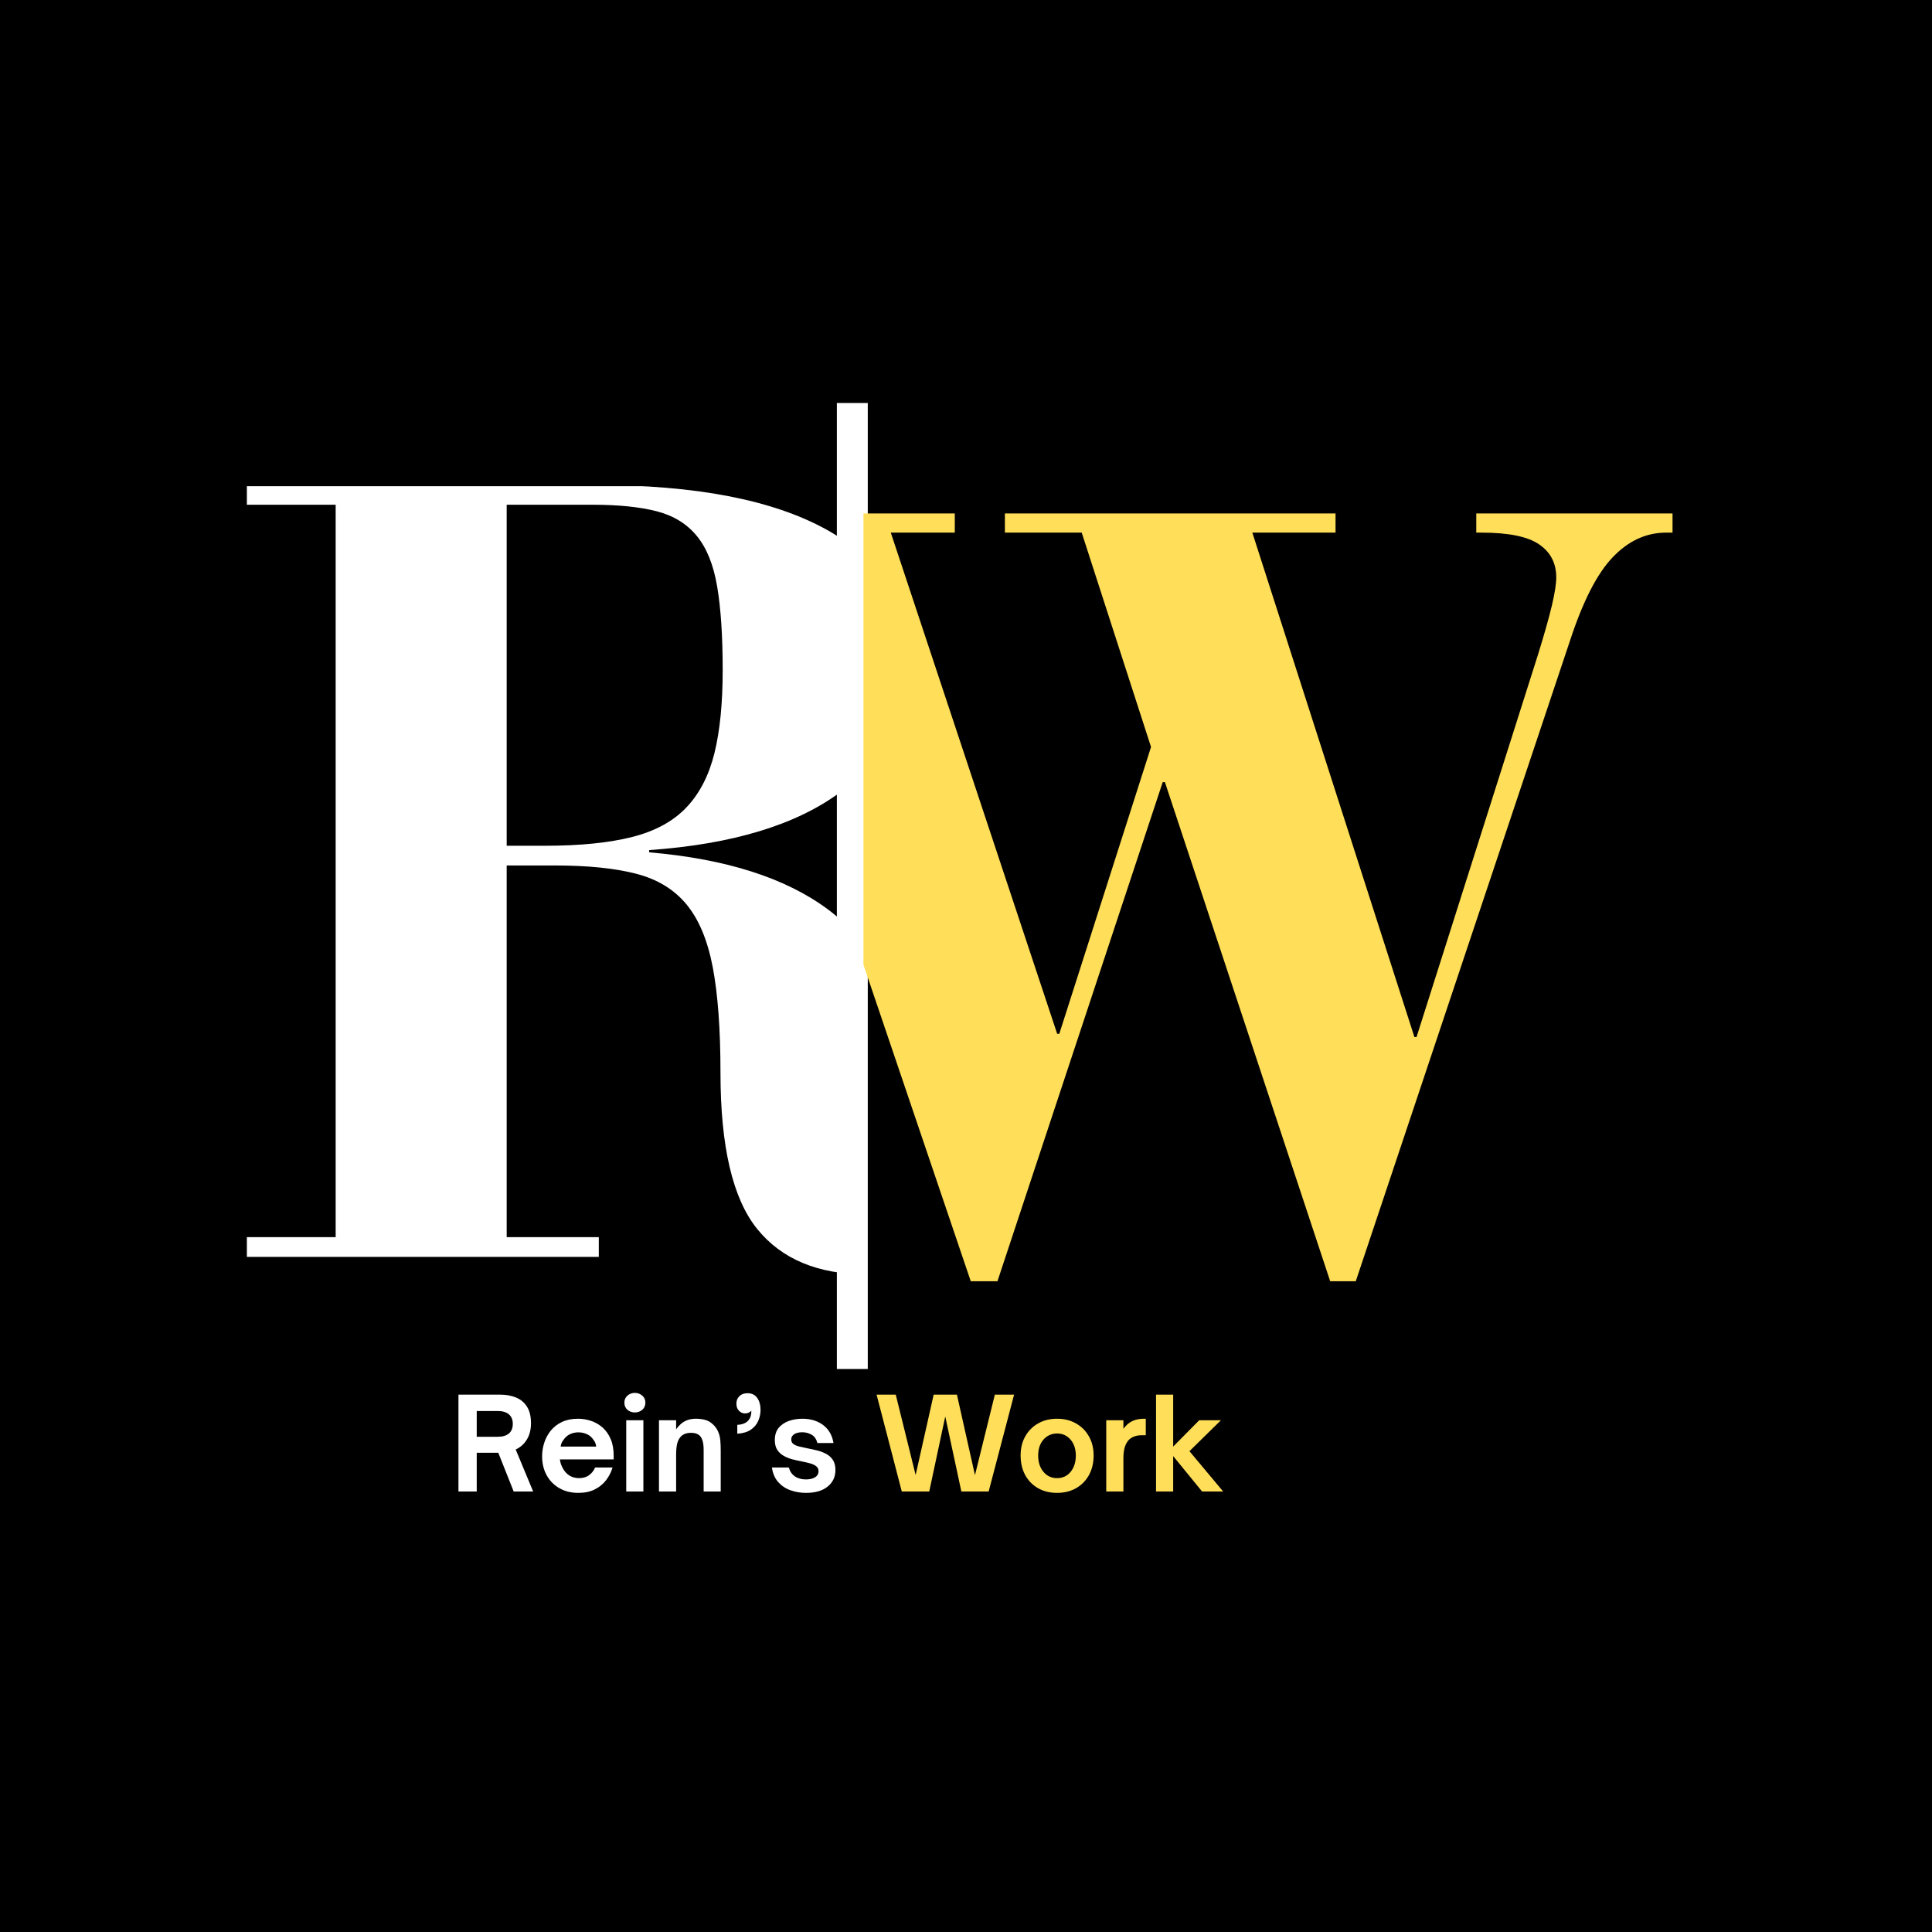
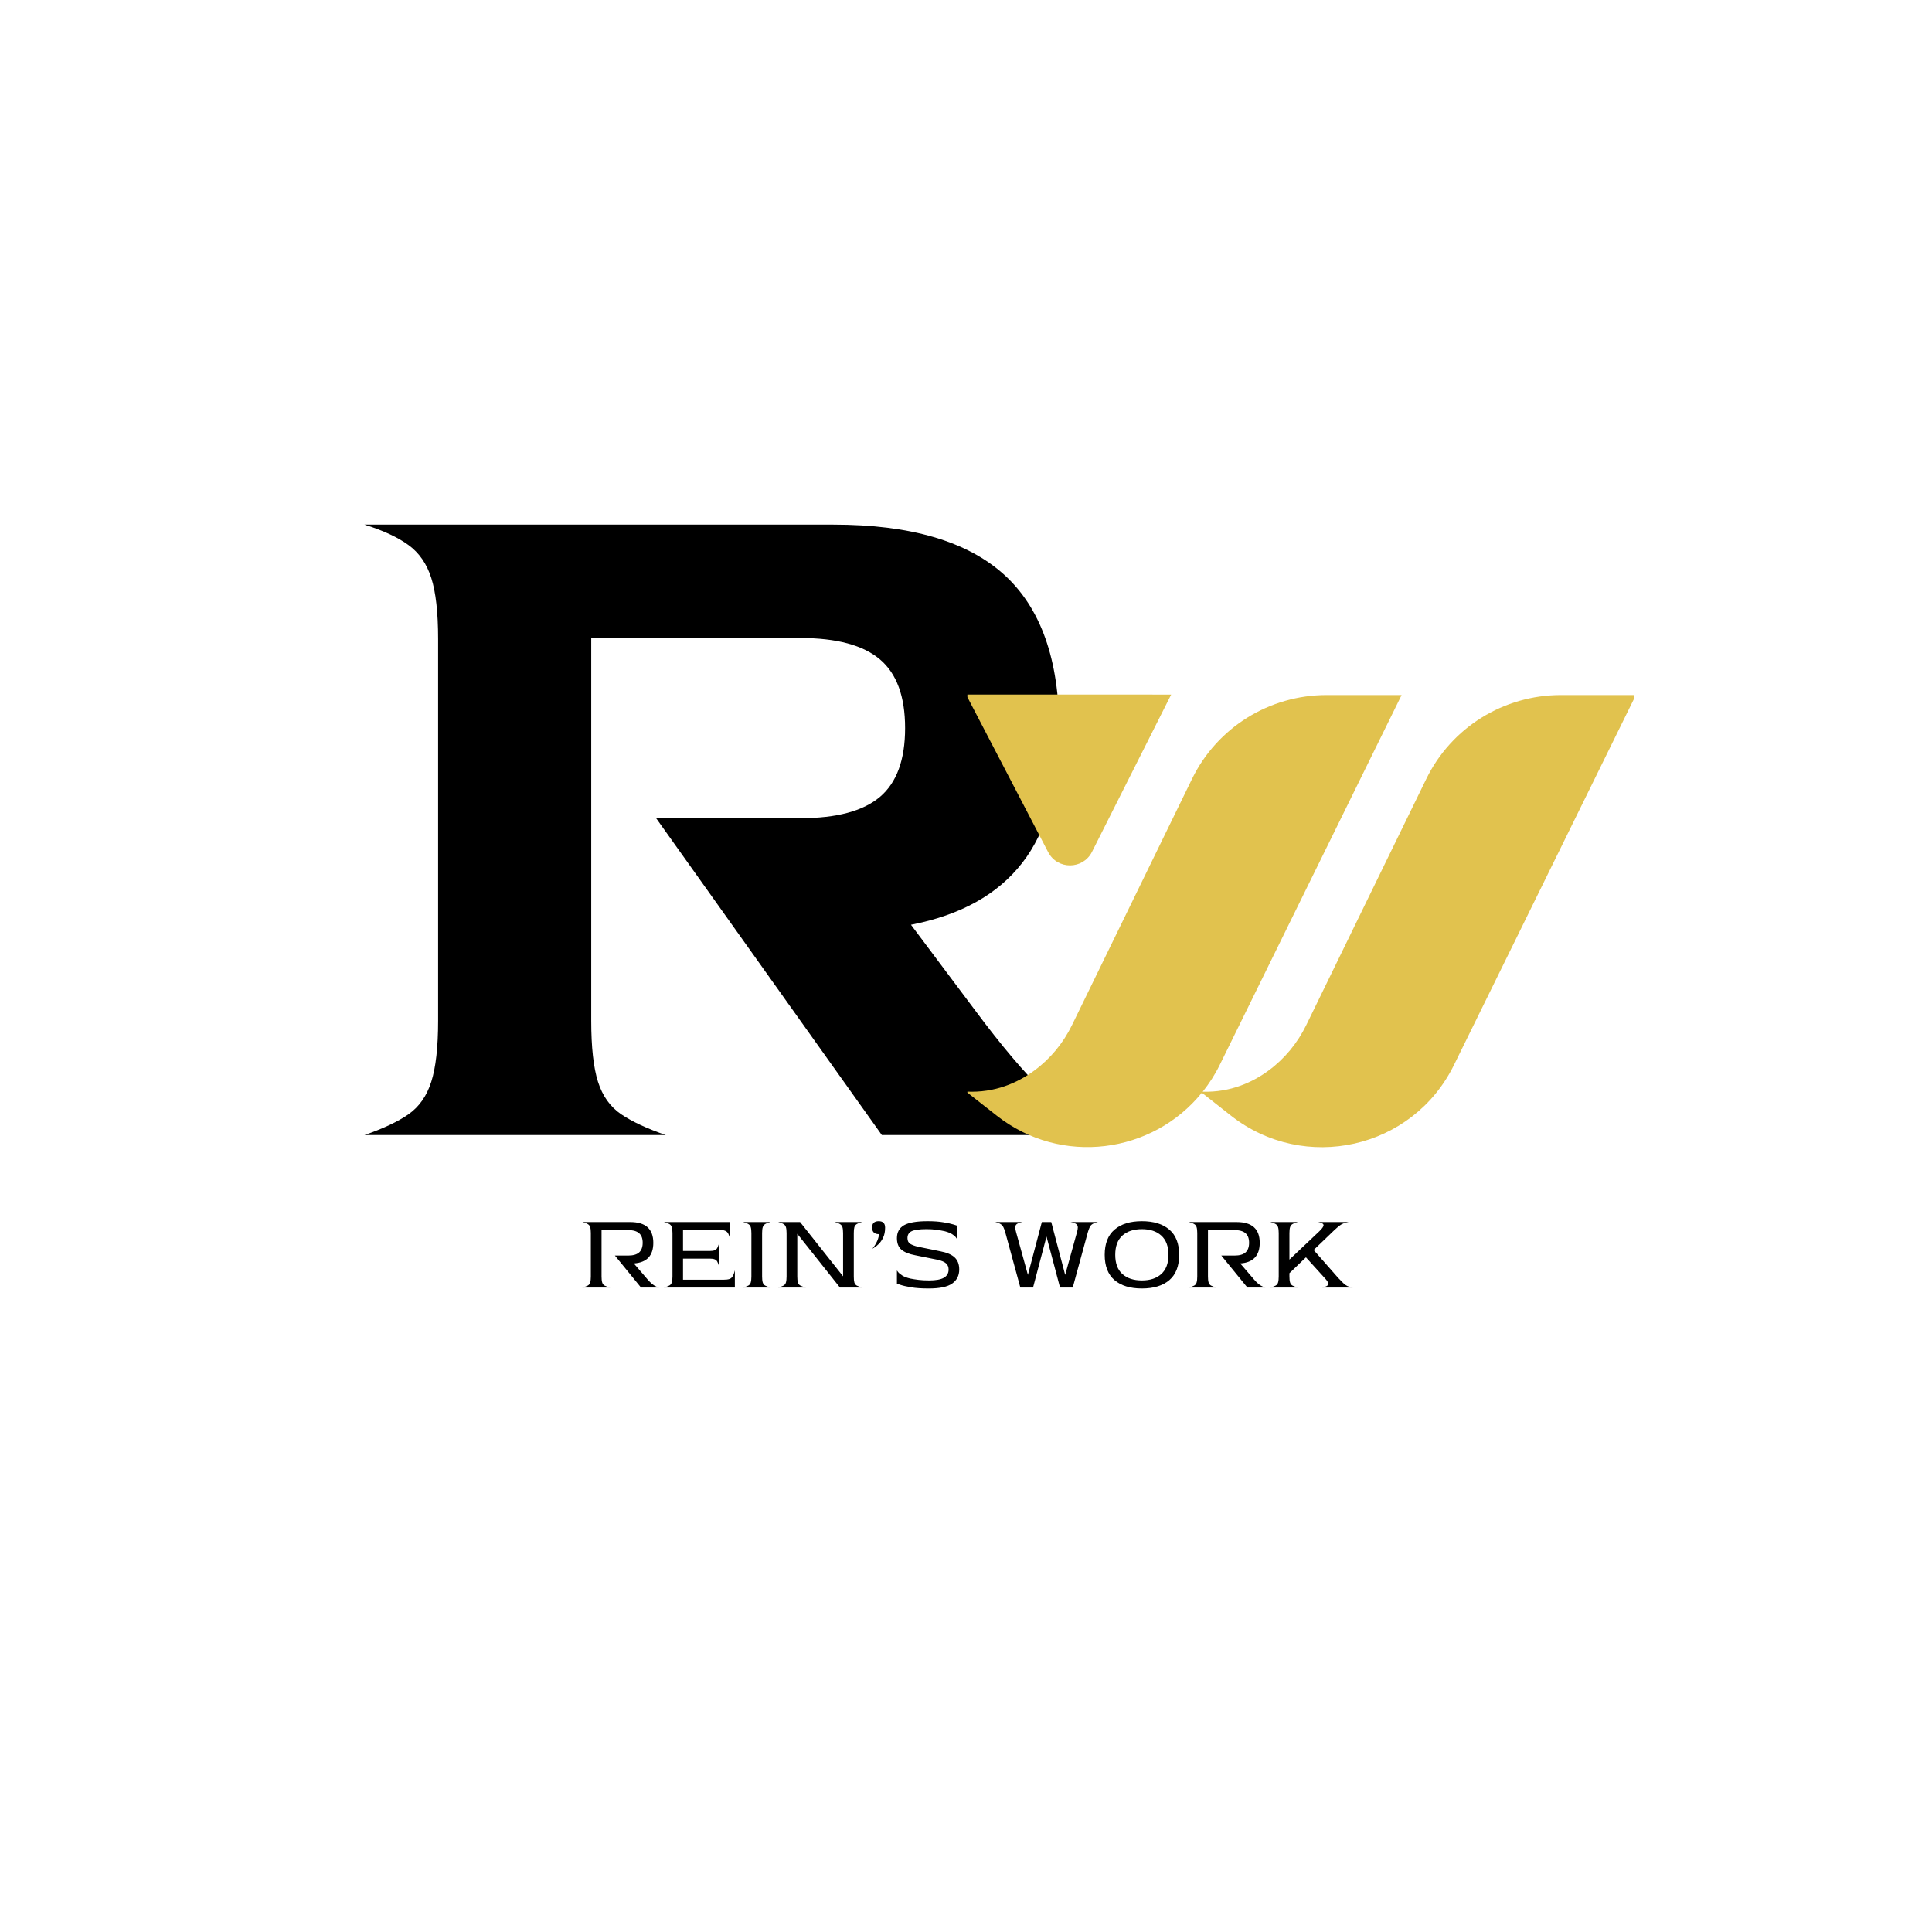
<svg xmlns="http://www.w3.org/2000/svg" width="500" zoomAndPan="magnify" viewBox="0 0 375 375" height="500" preserveAspectRatio="xMidYMid meet" version="1.0">
  <defs>
    <g />
-     <clipPath id="d3c379376a">
-       <path d="M 162.434 78.215 L 168.434 78.215 L 168.434 265.715 L 162.434 265.715 Z M 162.434 78.215 " clip-rule="nonzero" />
-     </clipPath>
-     <clipPath id="7eca437775">
-       <path d="M 47 94.371 L 165 94.371 L 165 248 L 47 248 Z M 47 94.371 " clip-rule="nonzero" />
-     </clipPath>
-     <clipPath id="bce6bb404b">
-       <path d="M 167.594 99 L 325 99 L 325 249 L 167.594 249 Z M 167.594 99 " clip-rule="nonzero" />
+     <clipPath id="13f8cbd297">
+       <path d="M 187.77 134.797 L 317.25 134.797 L 317.25 223 L 187.77 223 Z M 187.77 134.797 " clip-rule="nonzero" />
    </clipPath>
  </defs>
  <rect x="-37.5" width="450" fill="#ffffff" y="-37.5" height="450" fill-opacity="1" />
-   <rect x="-37.5" width="450" fill="#000000" y="-37.5" height="450" fill-opacity="1" />
-   <g clip-path="url(#d3c379376a)">
-     <path fill="#ffffff" d="M 162.434 78.215 L 168.434 78.215 L 168.434 265.715 L 162.434 265.715 Z M 162.434 78.215 " fill-opacity="1" fill-rule="nonzero" />
-   </g>
-   <g clip-path="url(#7eca437775)">
-     <path fill="#ffffff" d="M 115.582 94.141 C 135.016 94.141 149.945 97.016 160.371 102.766 C 170.801 108.512 176.02 117.34 176.02 129.258 C 176.02 139.191 171.723 147.352 163.137 153.734 C 154.559 160.113 142.18 163.867 126.008 165.004 L 126.008 165.438 C 140.91 166.707 152.469 170.398 160.691 176.508 C 168.922 182.605 173.039 191.828 173.039 204.164 C 173.039 208.277 173.109 211.93 173.254 215.129 C 173.395 218.316 173.609 221.117 173.898 223.523 C 174.461 229.766 175.52 234.023 177.082 236.301 C 178.641 238.566 181.266 239.695 184.953 239.695 C 186.09 239.695 187.367 239.418 188.781 238.852 C 190.203 238.277 191.488 237.637 192.625 236.93 L 194.102 240.129 C 190.418 242.969 186.203 244.879 181.449 245.863 C 176.691 246.855 172.258 247.355 168.148 247.355 C 158.777 247.355 151.719 244.41 146.961 238.527 C 142.215 232.648 139.844 222.539 139.844 208.211 C 139.844 199.836 139.344 193.027 138.352 187.777 C 137.355 182.527 135.652 178.449 133.246 175.539 C 130.836 172.629 127.574 170.645 123.453 169.586 C 119.34 168.523 114.094 167.988 107.711 167.988 L 98.348 167.988 L 98.348 240.129 L 116.227 240.129 L 116.227 243.957 L 47.918 243.957 L 47.918 240.129 L 65.152 240.129 L 65.152 97.969 L 47.918 97.969 L 47.918 94.141 Z M 98.348 164.16 L 105.789 164.16 C 112.602 164.16 118.246 163.59 122.715 162.453 C 127.184 161.316 130.695 159.402 133.246 156.703 C 135.801 154.008 137.605 150.5 138.676 146.172 C 139.738 141.848 140.273 136.492 140.273 130.105 C 140.273 123.441 139.914 118.02 139.199 113.836 C 138.492 109.648 137.176 106.379 135.262 104.043 C 133.355 101.699 130.766 100.102 127.496 99.246 C 124.238 98.398 120.055 97.969 114.953 97.969 L 98.348 97.969 Z M 98.348 164.16 " fill-opacity="1" fill-rule="nonzero" />
-   </g>
-   <g clip-path="url(#bce6bb404b)">
-     <path fill="#ffde59" d="M 185.324 99.656 L 185.324 103.383 L 172.902 103.383 L 205.199 200.664 L 205.609 200.664 L 223.414 144.992 L 209.961 103.383 L 195.047 103.383 L 195.047 99.656 L 259.227 99.656 L 259.227 103.383 L 243.078 103.383 L 274.535 201.289 L 274.949 201.289 L 298.551 126.977 C 299.789 122.98 300.684 119.805 301.234 117.461 C 301.789 115.109 302.066 113.316 302.066 112.074 C 302.066 109.316 300.961 107.18 298.75 105.668 C 296.547 104.145 292.824 103.383 287.578 103.383 L 286.543 103.383 L 286.543 99.656 L 324.637 99.656 L 324.637 103.383 L 323.391 103.383 C 319.523 103.383 316.074 104.973 313.039 108.148 C 310.004 111.316 307.246 116.695 304.762 124.281 L 263.152 248.695 L 258.191 248.695 L 226.109 151.812 L 225.684 151.812 L 193.602 248.695 L 188.426 248.695 L 139.164 103.383 L 125.496 103.383 L 125.496 99.656 Z M 185.324 99.656 " fill-opacity="1" fill-rule="nonzero" />
-   </g>
-   <g fill="#ffffff" fill-opacity="1">
-     <g transform="translate(87.3142, 289.5004)">
+   <rect x="-37.5" width="450" fill="#ffffff" y="-37.5" height="450" fill-opacity="1" />
+   <g fill="#000000" fill-opacity="1">
+     <g transform="translate(64.16312, 220.3088)">
      <g>
-         <path d="M 12.781 -8.156 L 16.172 0 L 12.391 0 L 9.406 -7.516 L 5.219 -7.516 L 5.219 0 L 1.672 0 L 1.672 -18.797 L 9.781 -18.797 C 10.969 -18.797 12.008 -18.602 12.906 -18.219 C 13.801 -17.832 14.5 -17.234 15 -16.422 C 15.5 -15.609 15.75 -14.551 15.75 -13.25 C 15.75 -12.02 15.484 -10.969 14.953 -10.094 C 14.43 -9.227 13.707 -8.582 12.781 -8.156 Z M 9.297 -15.625 L 5.219 -15.625 L 5.219 -10.625 L 9.297 -10.625 C 10.242 -10.625 10.969 -10.836 11.469 -11.266 C 11.969 -11.691 12.219 -12.316 12.219 -13.141 C 12.219 -13.941 11.961 -14.555 11.453 -14.984 C 10.941 -15.41 10.223 -15.625 9.297 -15.625 Z M 9.297 -15.625 " />
+         <path d="M 6.578 -118.484 L 97.609 -118.484 C 112.523 -118.484 123.555 -115.254 130.703 -108.797 C 137.848 -102.336 141.422 -92.273 141.422 -78.609 C 141.422 -67.578 139.035 -58.988 134.266 -52.844 C 129.504 -46.695 122.301 -42.688 112.656 -40.812 L 125.062 -24.266 C 130.195 -17.367 134.676 -12.07 138.5 -8.375 C 142.332 -4.676 146.691 -1.883 151.578 0 L 107 0 L 63.188 -61.5 L 91.203 -61.5 C 98.223 -61.5 103.363 -62.875 106.625 -65.625 C 109.883 -68.383 111.516 -72.836 111.516 -78.984 C 111.516 -85.129 109.883 -89.578 106.625 -92.328 C 103.363 -95.086 98.223 -96.469 91.203 -96.469 L 50.594 -96.469 L 50.594 -22.188 C 50.594 -17.051 51.031 -13.102 51.906 -10.344 C 52.781 -7.582 54.281 -5.477 56.406 -4.031 C 58.539 -2.594 61.426 -1.25 65.062 0 L 6.578 0 C 10.211 -1.25 13.062 -2.594 15.125 -4.031 C 17.195 -5.477 18.672 -7.582 19.547 -10.344 C 20.43 -13.102 20.875 -17.051 20.875 -22.188 L 20.875 -96.281 C 20.875 -101.426 20.43 -105.375 19.547 -108.125 C 18.672 -110.883 17.195 -113.016 15.125 -114.516 C 13.062 -116.023 10.211 -117.348 6.578 -118.484 Z M 6.578 -118.484 " />
      </g>
    </g>
  </g>
-   <g fill="#ffffff" fill-opacity="1">
-     <g transform="translate(104.2862, 289.5004)">
+   <g clip-path="url(#13f8cbd297)">
+     <path fill="#e1c24e" d="M 233.277 212.098 L 238.922 216.539 C 253.199 227.766 274.191 223.039 282.203 206.738 L 317.52 134.906 L 302.98 134.906 C 291.859 134.906 281.711 141.191 276.84 151.188 L 253.551 198.953 C 251.855 202.434 249.375 205.465 246.262 207.766 C 243.137 210.074 238.848 212.051 233.445 211.898 C 234.695 210.32 235.801 208.633 236.73 206.738 L 272.051 134.906 L 257.512 134.906 C 246.391 134.906 236.242 141.191 231.371 151.188 L 208.082 198.953 C 206.387 202.434 203.906 205.465 200.793 207.766 C 197.582 210.137 193.145 212.16 187.523 211.879 L 193.457 216.539 C 205.996 226.402 223.727 223.906 233.277 212.098 Z M 203.445 165.398 L 187.508 134.805 L 227.324 134.816 L 211.957 165.34 C 210.203 168.82 205.246 168.855 203.445 165.398 Z M 203.445 165.398 " fill-opacity="1" fill-rule="nonzero" />
+   </g>
+   <g fill="#000000" fill-opacity="1">
+     <g transform="translate(112.3061, 249.9052)">
      <g>
-         <path d="M 7.984 0.266 C 6.566 0.266 5.328 -0.039 4.266 -0.656 C 3.211 -1.27 2.395 -2.109 1.812 -3.172 C 1.227 -4.242 0.938 -5.461 0.938 -6.828 C 0.938 -7.734 1.078 -8.617 1.359 -9.484 C 1.641 -10.359 2.066 -11.145 2.641 -11.844 C 3.211 -12.539 3.93 -13.094 4.797 -13.5 C 5.672 -13.914 6.703 -14.125 7.891 -14.125 C 8.773 -14.125 9.629 -13.984 10.453 -13.703 C 11.285 -13.422 12.031 -12.988 12.688 -12.406 C 13.344 -11.82 13.863 -11.078 14.25 -10.172 C 14.633 -9.273 14.828 -8.203 14.828 -6.953 L 14.828 -6.234 L 4.391 -6.234 C 4.422 -5.941 4.484 -5.648 4.578 -5.359 C 4.68 -5.066 4.789 -4.816 4.906 -4.609 C 5.227 -3.961 5.664 -3.461 6.219 -3.109 C 6.77 -2.766 7.398 -2.594 8.109 -2.594 C 8.898 -2.594 9.562 -2.797 10.094 -3.203 C 10.625 -3.609 11 -4.094 11.219 -4.656 L 14.609 -4.656 C 14.348 -3.77 13.93 -2.953 13.359 -2.203 C 12.785 -1.453 12.051 -0.852 11.156 -0.406 C 10.27 0.039 9.211 0.266 7.984 0.266 Z M 4.531 -8.719 L 11.438 -8.719 C 11.414 -8.906 11.367 -9.113 11.297 -9.344 C 11.223 -9.57 11.098 -9.789 10.922 -10 C 10.609 -10.5 10.191 -10.867 9.672 -11.109 C 9.148 -11.359 8.586 -11.484 7.984 -11.484 C 7.379 -11.484 6.82 -11.359 6.312 -11.109 C 5.812 -10.867 5.398 -10.5 5.078 -10 C 4.898 -9.789 4.77 -9.57 4.688 -9.344 C 4.613 -9.113 4.562 -8.906 4.531 -8.719 Z M 4.531 -8.719 " />
+         <path d="M 0.75 -12.703 L 10.031 -12.703 C 13.008 -12.703 14.5 -11.359 14.5 -8.672 C 14.5 -6.18 13.238 -4.848 10.719 -4.672 L 12.766 -2.297 C 13.18 -1.797 13.531 -1.398 13.812 -1.109 C 14.102 -0.816 14.383 -0.582 14.656 -0.406 C 14.926 -0.238 15.234 -0.102 15.578 0 L 12.109 0 L 7.047 -6.203 L 9.641 -6.203 C 10.586 -6.203 11.289 -6.406 11.75 -6.812 C 12.207 -7.227 12.438 -7.852 12.438 -8.688 C 12.438 -9.52 12.207 -10.133 11.75 -10.531 C 11.289 -10.938 10.586 -11.141 9.641 -11.141 L 4.453 -11.141 L 4.453 -2.156 C 4.453 -1.645 4.492 -1.254 4.578 -0.984 C 4.66 -0.711 4.816 -0.508 5.047 -0.375 C 5.285 -0.25 5.633 -0.125 6.094 0 L 0.75 0 C 1.207 -0.125 1.551 -0.25 1.781 -0.375 C 2.02 -0.508 2.176 -0.711 2.25 -0.984 C 2.332 -1.254 2.375 -1.645 2.375 -2.156 L 2.375 -10.547 C 2.375 -11.055 2.332 -11.441 2.25 -11.703 C 2.176 -11.973 2.02 -12.176 1.781 -12.312 C 1.551 -12.457 1.207 -12.586 0.75 -12.703 Z M 0.75 -12.703 " />
      </g>
    </g>
  </g>
-   <g fill="#ffffff" fill-opacity="1">
-     <g transform="translate(120.0513, 289.5004)">
+   <g fill="#000000" fill-opacity="1">
+     <g transform="translate(128.1195, 249.9052)">
      <g>
-         <path d="M 3.172 -15.344 C 2.617 -15.344 2.141 -15.516 1.734 -15.859 C 1.336 -16.211 1.141 -16.676 1.141 -17.25 C 1.141 -17.812 1.336 -18.266 1.734 -18.609 C 2.141 -18.961 2.617 -19.141 3.172 -19.141 C 3.734 -19.141 4.211 -18.961 4.609 -18.609 C 5.016 -18.266 5.219 -17.812 5.219 -17.25 C 5.219 -16.676 5.016 -16.211 4.609 -15.859 C 4.211 -15.516 3.734 -15.344 3.172 -15.344 Z M 4.828 0 L 1.5 0 L 1.5 -13.828 L 4.828 -13.828 Z M 4.828 0 " />
+         <path d="M 0.75 0 C 1.207 -0.125 1.551 -0.25 1.781 -0.375 C 2.02 -0.5 2.18 -0.695 2.266 -0.969 C 2.359 -1.238 2.406 -1.629 2.406 -2.141 L 2.406 -10.562 C 2.406 -11.07 2.359 -11.461 2.266 -11.734 C 2.18 -12.004 2.02 -12.203 1.781 -12.328 C 1.551 -12.461 1.207 -12.586 0.75 -12.703 L 13.609 -12.703 L 13.609 -9.375 C 13.492 -9.852 13.363 -10.223 13.219 -10.484 C 13.07 -10.754 12.859 -10.938 12.578 -11.031 C 12.305 -11.133 11.93 -11.188 11.453 -11.188 L 4.453 -11.188 L 4.453 -7.094 L 9.641 -7.094 C 10.035 -7.094 10.344 -7.133 10.562 -7.219 C 10.789 -7.301 10.969 -7.445 11.094 -7.656 C 11.219 -7.875 11.336 -8.188 11.453 -8.594 L 11.453 -4.109 C 11.336 -4.523 11.219 -4.836 11.094 -5.047 C 10.969 -5.266 10.789 -5.41 10.562 -5.484 C 10.344 -5.566 10.035 -5.609 9.641 -5.609 L 4.453 -5.609 L 4.453 -1.516 L 12.328 -1.516 C 12.816 -1.516 13.195 -1.562 13.469 -1.656 C 13.75 -1.758 13.961 -1.945 14.109 -2.219 C 14.266 -2.488 14.398 -2.859 14.516 -3.328 L 14.516 0 Z M 0.75 0 " />
      </g>
    </g>
  </g>
-   <g fill="#ffffff" fill-opacity="1">
-     <g transform="translate(126.4066, 289.5004)">
+   <g fill="#000000" fill-opacity="1">
+     <g transform="translate(143.4696, 249.9052)">
      <g>
-         <path d="M 4.828 0 L 1.5 0 L 1.5 -13.828 L 4.828 -13.828 L 4.828 -12.078 C 5.391 -12.848 5.973 -13.379 6.578 -13.672 C 7.18 -13.973 7.852 -14.125 8.594 -14.125 C 9.863 -14.125 10.82 -13.895 11.469 -13.438 C 12.113 -12.988 12.594 -12.441 12.906 -11.797 C 13.188 -11.191 13.352 -10.57 13.406 -9.938 C 13.457 -9.312 13.484 -8.648 13.484 -7.953 L 13.484 0 L 10.172 0 L 10.172 -8.016 C 10.172 -8.711 10.113 -9.281 10 -9.719 C 9.883 -10.156 9.711 -10.504 9.484 -10.766 C 9.086 -11.18 8.504 -11.391 7.734 -11.391 C 6.797 -11.391 6.098 -11.109 5.641 -10.547 C 5.359 -10.211 5.148 -9.773 5.016 -9.234 C 4.891 -8.691 4.828 -7.961 4.828 -7.047 Z M 4.828 0 " />
+         <path d="M 0.75 0 C 1.207 -0.125 1.551 -0.25 1.781 -0.375 C 2.02 -0.508 2.176 -0.711 2.25 -0.984 C 2.332 -1.254 2.375 -1.645 2.375 -2.156 L 2.375 -10.547 C 2.375 -11.055 2.332 -11.441 2.25 -11.703 C 2.176 -11.973 2.02 -12.176 1.781 -12.312 C 1.551 -12.457 1.207 -12.586 0.75 -12.703 L 6.094 -12.703 C 5.633 -12.586 5.285 -12.457 5.047 -12.312 C 4.816 -12.176 4.66 -11.973 4.578 -11.703 C 4.492 -11.441 4.453 -11.055 4.453 -10.547 L 4.453 -2.156 C 4.453 -1.645 4.492 -1.254 4.578 -0.984 C 4.66 -0.711 4.816 -0.508 5.047 -0.375 C 5.285 -0.25 5.633 -0.125 6.094 0 Z M 0.75 0 " />
      </g>
    </g>
  </g>
-   <g fill="#ffffff" fill-opacity="1">
-     <g transform="translate(141.3094, 289.5004)">
+   <g fill="#000000" fill-opacity="1">
+     <g transform="translate(150.2985, 249.9052)">
      <g>
-         <path d="M 1.797 -11.219 L 1.797 -12.938 C 2.586 -12.969 3.211 -13.164 3.672 -13.531 C 4.129 -13.906 4.398 -14.395 4.484 -15 C 4.504 -15.113 4.516 -15.227 4.516 -15.344 C 4.516 -15.469 4.516 -15.586 4.516 -15.703 C 4.242 -15.336 3.832 -15.156 3.281 -15.156 C 2.863 -15.156 2.484 -15.32 2.141 -15.656 C 1.797 -16 1.625 -16.461 1.625 -17.047 C 1.625 -17.641 1.816 -18.125 2.203 -18.5 C 2.586 -18.883 3.109 -19.078 3.766 -19.078 C 4.609 -19.078 5.242 -18.77 5.672 -18.156 C 6.098 -17.551 6.312 -16.766 6.312 -15.797 C 6.312 -15.109 6.164 -14.422 5.875 -13.734 C 5.594 -13.055 5.117 -12.484 4.453 -12.016 C 3.797 -11.555 2.91 -11.289 1.797 -11.219 Z M 1.797 -11.219 " />
+         <path d="M 0.75 0 C 1.207 -0.125 1.551 -0.25 1.781 -0.375 C 2.02 -0.508 2.176 -0.711 2.25 -0.984 C 2.332 -1.254 2.375 -1.645 2.375 -2.156 L 2.375 -10.547 C 2.375 -11.055 2.332 -11.441 2.25 -11.703 C 2.176 -11.973 2.02 -12.176 1.781 -12.312 C 1.551 -12.457 1.207 -12.586 0.75 -12.703 L 5 -12.703 L 13.344 -2.172 L 13.344 -10.547 C 13.344 -11.055 13.301 -11.441 13.219 -11.703 C 13.133 -11.973 12.973 -12.176 12.734 -12.312 C 12.504 -12.457 12.16 -12.586 11.703 -12.703 L 17.047 -12.703 C 16.586 -12.586 16.238 -12.457 16 -12.312 C 15.77 -12.176 15.613 -11.973 15.531 -11.703 C 15.457 -11.441 15.422 -11.055 15.422 -10.547 L 15.422 -2.156 C 15.422 -1.645 15.457 -1.254 15.531 -0.984 C 15.613 -0.711 15.77 -0.508 16 -0.375 C 16.238 -0.25 16.586 -0.125 17.047 0 L 12.734 0 L 4.453 -10.422 L 4.453 -2.156 C 4.453 -1.645 4.492 -1.254 4.578 -0.984 C 4.66 -0.711 4.816 -0.508 5.047 -0.375 C 5.285 -0.25 5.633 -0.125 6.094 0 Z M 0.75 0 " />
      </g>
    </g>
  </g>
-   <g fill="#ffffff" fill-opacity="1">
-     <g transform="translate(148.9703, 289.5004)">
+   <g fill="#000000" fill-opacity="1">
+     <g transform="translate(168.0659, 249.9052)">
      <g>
-         <path d="M 7.484 0.266 C 6.43 0.266 5.43 0.098 4.484 -0.234 C 3.535 -0.566 2.734 -1.098 2.078 -1.828 C 1.43 -2.566 1.023 -3.508 0.859 -4.656 L 4.141 -4.656 C 4.348 -3.906 4.738 -3.332 5.312 -2.938 C 5.895 -2.539 6.613 -2.344 7.469 -2.344 C 8.176 -2.344 8.758 -2.477 9.219 -2.75 C 9.676 -3.031 9.906 -3.426 9.906 -3.938 C 9.906 -4.352 9.754 -4.676 9.453 -4.906 C 9.148 -5.145 8.75 -5.332 8.25 -5.469 C 7.758 -5.602 7.219 -5.727 6.625 -5.844 C 6.031 -5.957 5.426 -6.094 4.812 -6.25 C 4.195 -6.414 3.633 -6.645 3.125 -6.938 C 2.613 -7.227 2.203 -7.613 1.891 -8.094 C 1.578 -8.582 1.422 -9.211 1.422 -9.984 C 1.422 -10.953 1.664 -11.738 2.156 -12.344 C 2.656 -12.945 3.312 -13.395 4.125 -13.688 C 4.938 -13.977 5.82 -14.125 6.781 -14.125 C 8.383 -14.125 9.727 -13.711 10.812 -12.891 C 11.895 -12.078 12.562 -10.914 12.812 -9.406 L 9.688 -9.406 C 9.488 -10.164 9.117 -10.703 8.578 -11.016 C 8.035 -11.336 7.426 -11.5 6.75 -11.5 C 6.094 -11.5 5.57 -11.375 5.188 -11.125 C 4.801 -10.875 4.609 -10.535 4.609 -10.109 C 4.609 -9.723 4.754 -9.422 5.047 -9.203 C 5.348 -8.992 5.738 -8.832 6.219 -8.719 C 6.707 -8.602 7.227 -8.488 7.781 -8.375 C 8.395 -8.258 9.016 -8.125 9.641 -7.969 C 10.273 -7.812 10.859 -7.586 11.391 -7.297 C 11.93 -7.016 12.363 -6.625 12.688 -6.125 C 13.02 -5.625 13.188 -4.977 13.188 -4.188 C 13.188 -2.844 12.68 -1.766 11.672 -0.953 C 10.672 -0.141 9.273 0.266 7.484 0.266 Z M 7.484 0.266 " />
+         <path d="M 1.203 -11.625 C 1.203 -12.457 1.629 -12.875 2.484 -12.875 C 3.316 -12.875 3.734 -12.457 3.734 -11.625 C 3.734 -10.875 3.609 -10.234 3.359 -9.703 C 3.109 -9.18 2.816 -8.758 2.484 -8.438 C 2.16 -8.125 1.875 -7.895 1.625 -7.75 C 1.375 -7.602 1.25 -7.531 1.25 -7.531 C 1.25 -7.531 1.336 -7.641 1.516 -7.859 C 1.691 -8.078 1.883 -8.395 2.094 -8.812 C 2.312 -9.227 2.473 -9.742 2.578 -10.359 L 2.484 -10.359 C 2.078 -10.359 1.758 -10.469 1.531 -10.688 C 1.312 -10.914 1.203 -11.227 1.203 -11.625 Z M 1.203 -11.625 " />
      </g>
    </g>
  </g>
-   <g fill="#ffde59" fill-opacity="1">
-     <g transform="translate(163.1697, 289.5004)">
+   <g fill="#000000" fill-opacity="1">
+     <g transform="translate(172.9208, 249.9052)">
+       <g>
+         <path d="M 7.141 -12.875 C 8.328 -12.875 9.344 -12.801 10.188 -12.656 C 11.039 -12.52 11.691 -12.379 12.141 -12.234 C 12.586 -12.086 12.812 -12.016 12.812 -12.016 L 12.812 -9.438 C 12.812 -9.438 12.754 -9.52 12.641 -9.688 C 12.535 -9.863 12.312 -10.066 11.969 -10.297 C 11.633 -10.535 11.133 -10.742 10.469 -10.922 C 10.008 -11.023 9.484 -11.117 8.891 -11.203 C 8.297 -11.285 7.645 -11.328 6.938 -11.328 C 5.562 -11.328 4.598 -11.195 4.047 -10.938 C 3.492 -10.676 3.219 -10.227 3.219 -9.594 C 3.219 -9.07 3.398 -8.695 3.766 -8.469 C 4.129 -8.25 4.617 -8.066 5.234 -7.922 L 9.594 -7.031 C 10.875 -6.789 11.805 -6.391 12.391 -5.828 C 12.973 -5.273 13.266 -4.5 13.266 -3.5 C 13.266 -2.332 12.812 -1.426 11.906 -0.781 C 11 -0.133 9.484 0.188 7.359 0.188 C 5.973 0.188 4.82 0.109 3.906 -0.047 C 3 -0.203 2.316 -0.359 1.859 -0.516 C 1.398 -0.672 1.172 -0.75 1.172 -0.75 L 1.172 -3.312 C 1.172 -3.312 1.242 -3.211 1.391 -3.016 C 1.535 -2.816 1.801 -2.594 2.188 -2.344 C 2.57 -2.094 3.109 -1.891 3.797 -1.734 C 4.266 -1.641 4.789 -1.555 5.375 -1.484 C 5.969 -1.41 6.648 -1.375 7.422 -1.375 C 8.734 -1.375 9.691 -1.551 10.297 -1.906 C 10.898 -2.258 11.203 -2.785 11.203 -3.484 C 11.203 -3.992 11.035 -4.395 10.703 -4.688 C 10.379 -4.977 9.848 -5.207 9.109 -5.375 L 4.703 -6.266 C 3.547 -6.484 2.664 -6.836 2.062 -7.328 C 1.469 -7.828 1.172 -8.578 1.172 -9.578 C 1.172 -10.711 1.625 -11.547 2.531 -12.078 C 3.445 -12.609 4.984 -12.875 7.141 -12.875 Z M 7.141 -12.875 " />
+       </g>
+     </g>
+   </g>
+   <g fill="#000000" fill-opacity="1">
+     <g transform="translate(187.2233, 249.9052)">
      <g />
    </g>
  </g>
-   <g fill="#ffde59" fill-opacity="1">
-     <g transform="translate(169.7713, 289.5004)">
+   <g fill="#000000" fill-opacity="1">
+     <g transform="translate(192.9847, 249.9052)">
      <g>
-         <path d="M 10.594 0 L 5.266 0 L 0.375 -18.797 L 4.094 -18.797 L 7.953 -3.203 L 11.453 -18.797 L 15.969 -18.797 L 19.469 -3.172 L 23.328 -18.797 L 27.062 -18.797 L 22.125 0 L 16.828 0 L 13.703 -14.562 Z M 10.594 0 " />
+         <path d="M 0.188 -12.703 L 5.484 -12.703 C 4.973 -12.609 4.609 -12.484 4.391 -12.328 C 4.18 -12.18 4.078 -11.957 4.078 -11.656 C 4.078 -11.52 4.094 -11.367 4.125 -11.203 C 4.164 -11.047 4.211 -10.859 4.266 -10.641 L 6.531 -2.453 L 9.234 -12.703 L 11.062 -12.703 L 13.766 -2.453 L 16.031 -10.641 C 16.094 -10.859 16.141 -11.047 16.172 -11.203 C 16.203 -11.367 16.219 -11.52 16.219 -11.656 C 16.219 -11.957 16.109 -12.18 15.891 -12.328 C 15.68 -12.484 15.32 -12.609 14.812 -12.703 L 20.109 -12.703 C 19.672 -12.609 19.328 -12.484 19.078 -12.328 C 18.836 -12.18 18.656 -11.977 18.531 -11.719 C 18.406 -11.457 18.273 -11.098 18.141 -10.641 L 15.234 0 L 12.766 0 L 10.141 -9.891 L 7.531 0 L 5.062 0 L 2.156 -10.641 C 2.031 -11.098 1.898 -11.457 1.766 -11.719 C 1.641 -11.977 1.453 -12.18 1.203 -12.328 C 0.961 -12.484 0.625 -12.609 0.188 -12.703 Z M 0.188 -12.703 " />
      </g>
    </g>
  </g>
-   <g fill="#ffde59" fill-opacity="1">
-     <g transform="translate(197.163, 289.5004)">
+   <g fill="#000000" fill-opacity="1">
+     <g transform="translate(213.25, 249.9052)">
      <g>
-         <path d="M 8.016 0.266 C 6.629 0.266 5.398 -0.035 4.328 -0.641 C 3.266 -1.242 2.43 -2.094 1.828 -3.188 C 1.234 -4.281 0.938 -5.551 0.938 -7 C 0.938 -8.395 1.234 -9.625 1.828 -10.688 C 2.43 -11.758 3.258 -12.598 4.312 -13.203 C 5.375 -13.816 6.609 -14.125 8.016 -14.125 C 9.41 -14.125 10.641 -13.816 11.703 -13.203 C 12.773 -12.598 13.609 -11.758 14.203 -10.688 C 14.805 -9.625 15.109 -8.395 15.109 -7 C 15.109 -5.57 14.812 -4.312 14.219 -3.219 C 13.625 -2.125 12.789 -1.27 11.719 -0.656 C 10.656 -0.039 9.422 0.266 8.016 0.266 Z M 8.016 -2.594 C 9.098 -2.594 9.973 -3 10.641 -3.812 C 11.316 -4.633 11.656 -5.695 11.656 -7 C 11.656 -7.82 11.504 -8.551 11.203 -9.188 C 10.898 -9.832 10.473 -10.336 9.922 -10.703 C 9.379 -11.078 8.742 -11.266 8.016 -11.266 C 7.305 -11.266 6.672 -11.082 6.109 -10.719 C 5.547 -10.352 5.109 -9.848 4.797 -9.203 C 4.492 -8.566 4.344 -7.832 4.344 -7 C 4.344 -5.688 4.688 -4.625 5.375 -3.812 C 6.062 -3 6.941 -2.594 8.016 -2.594 Z M 8.016 -2.594 " />
+         <path d="M 3.219 -6.344 C 3.219 -4.695 3.676 -3.457 4.594 -2.625 C 5.52 -1.789 6.785 -1.375 8.391 -1.375 C 9.984 -1.375 11.238 -1.789 12.156 -2.625 C 13.082 -3.457 13.547 -4.695 13.547 -6.344 C 13.547 -8 13.082 -9.242 12.156 -10.078 C 11.238 -10.91 9.984 -11.328 8.391 -11.328 C 6.785 -11.328 5.52 -10.91 4.594 -10.078 C 3.676 -9.242 3.219 -8 3.219 -6.344 Z M 1.172 -6.344 C 1.172 -8.52 1.805 -10.148 3.078 -11.234 C 4.348 -12.328 6.117 -12.875 8.391 -12.875 C 10.672 -12.875 12.445 -12.328 13.719 -11.234 C 14.988 -10.148 15.625 -8.52 15.625 -6.344 C 15.625 -4.164 14.988 -2.531 13.719 -1.438 C 12.445 -0.352 10.672 0.188 8.391 0.188 C 6.117 0.188 4.348 -0.352 3.078 -1.438 C 1.805 -2.531 1.172 -4.164 1.172 -6.344 Z M 1.172 -6.344 " />
      </g>
    </g>
  </g>
-   <g fill="#ffde59" fill-opacity="1">
-     <g transform="translate(213.2236, 289.5004)">
+   <g fill="#000000" fill-opacity="1">
+     <g transform="translate(230.0102, 249.9052)">
      <g>
-         <path d="M 4.828 0 L 1.5 0 L 1.5 -13.828 L 4.828 -13.828 L 4.828 -12.172 C 5.359 -12.891 5.945 -13.395 6.594 -13.688 C 7.238 -13.977 7.961 -14.125 8.766 -14.125 L 9.172 -14.125 L 9.172 -10.922 L 8.406 -10.922 C 7.844 -10.922 7.359 -10.844 6.953 -10.688 C 6.555 -10.539 6.219 -10.336 5.938 -10.078 C 5.57 -9.711 5.297 -9.238 5.109 -8.656 C 4.922 -8.07 4.828 -7.32 4.828 -6.406 Z M 4.828 0 " />
+         <path d="M 0.75 -12.703 L 10.031 -12.703 C 13.008 -12.703 14.5 -11.359 14.5 -8.672 C 14.5 -6.18 13.238 -4.848 10.719 -4.672 L 12.766 -2.297 C 13.18 -1.797 13.531 -1.398 13.812 -1.109 C 14.102 -0.816 14.383 -0.582 14.656 -0.406 C 14.926 -0.238 15.234 -0.102 15.578 0 L 12.109 0 L 7.047 -6.203 L 9.641 -6.203 C 10.586 -6.203 11.289 -6.406 11.75 -6.812 C 12.207 -7.227 12.438 -7.852 12.438 -8.688 C 12.438 -9.52 12.207 -10.133 11.75 -10.531 C 11.289 -10.938 10.586 -11.141 9.641 -11.141 L 4.453 -11.141 L 4.453 -2.156 C 4.453 -1.645 4.492 -1.254 4.578 -0.984 C 4.66 -0.711 4.816 -0.508 5.047 -0.375 C 5.285 -0.25 5.633 -0.125 6.094 0 L 0.75 0 C 1.207 -0.125 1.551 -0.25 1.781 -0.375 C 2.02 -0.508 2.176 -0.711 2.25 -0.984 C 2.332 -1.254 2.375 -1.645 2.375 -2.156 L 2.375 -10.547 C 2.375 -11.055 2.332 -11.441 2.25 -11.703 C 2.176 -11.973 2.02 -12.176 1.781 -12.312 C 1.551 -12.457 1.207 -12.586 0.75 -12.703 Z M 0.75 -12.703 " />
      </g>
    </g>
  </g>
-   <g fill="#ffde59" fill-opacity="1">
-     <g transform="translate(222.8551, 289.5004)">
+   <g fill="#000000" fill-opacity="1">
+     <g transform="translate(245.8236, 249.9052)">
      <g>
-         <path d="M 4.859 0 L 1.531 0 L 1.531 -18.797 L 4.859 -18.797 L 4.859 -8.719 L 9.906 -13.828 L 14.125 -13.828 L 8.016 -7.828 L 14.562 0 L 10.469 0 L 4.859 -6.875 Z M 4.859 0 " />
+         <path d="M 0.75 -12.703 L 6.094 -12.703 C 5.633 -12.586 5.285 -12.457 5.047 -12.312 C 4.816 -12.176 4.66 -11.973 4.578 -11.703 C 4.492 -11.441 4.453 -11.055 4.453 -10.547 L 4.453 -5.422 L 10.234 -10.891 C 10.797 -11.43 11.078 -11.832 11.078 -12.094 C 11.078 -12.375 10.727 -12.578 10.031 -12.703 L 15.938 -12.703 C 15.551 -12.629 15.227 -12.547 14.969 -12.453 C 14.707 -12.359 14.441 -12.207 14.172 -12 C 13.898 -11.789 13.539 -11.477 13.094 -11.062 L 9.156 -7.281 L 13.953 -1.828 C 14.328 -1.43 14.645 -1.109 14.906 -0.859 C 15.164 -0.609 15.43 -0.414 15.703 -0.281 C 15.984 -0.156 16.316 -0.062 16.703 0 L 10.859 0 C 11.617 -0.156 12 -0.395 12 -0.719 C 12 -0.969 11.773 -1.332 11.328 -1.812 L 7.656 -5.859 L 4.453 -2.781 L 4.453 -2.156 C 4.453 -1.645 4.492 -1.254 4.578 -0.984 C 4.66 -0.711 4.816 -0.508 5.047 -0.375 C 5.285 -0.25 5.633 -0.125 6.094 0 L 0.75 0 C 1.207 -0.125 1.551 -0.25 1.781 -0.375 C 2.02 -0.508 2.176 -0.711 2.25 -0.984 C 2.332 -1.254 2.375 -1.645 2.375 -2.156 L 2.375 -10.547 C 2.375 -11.055 2.332 -11.441 2.25 -11.703 C 2.176 -11.973 2.02 -12.176 1.781 -12.312 C 1.551 -12.457 1.207 -12.586 0.75 -12.703 Z M 0.75 -12.703 " />
      </g>
    </g>
  </g>
</svg>
